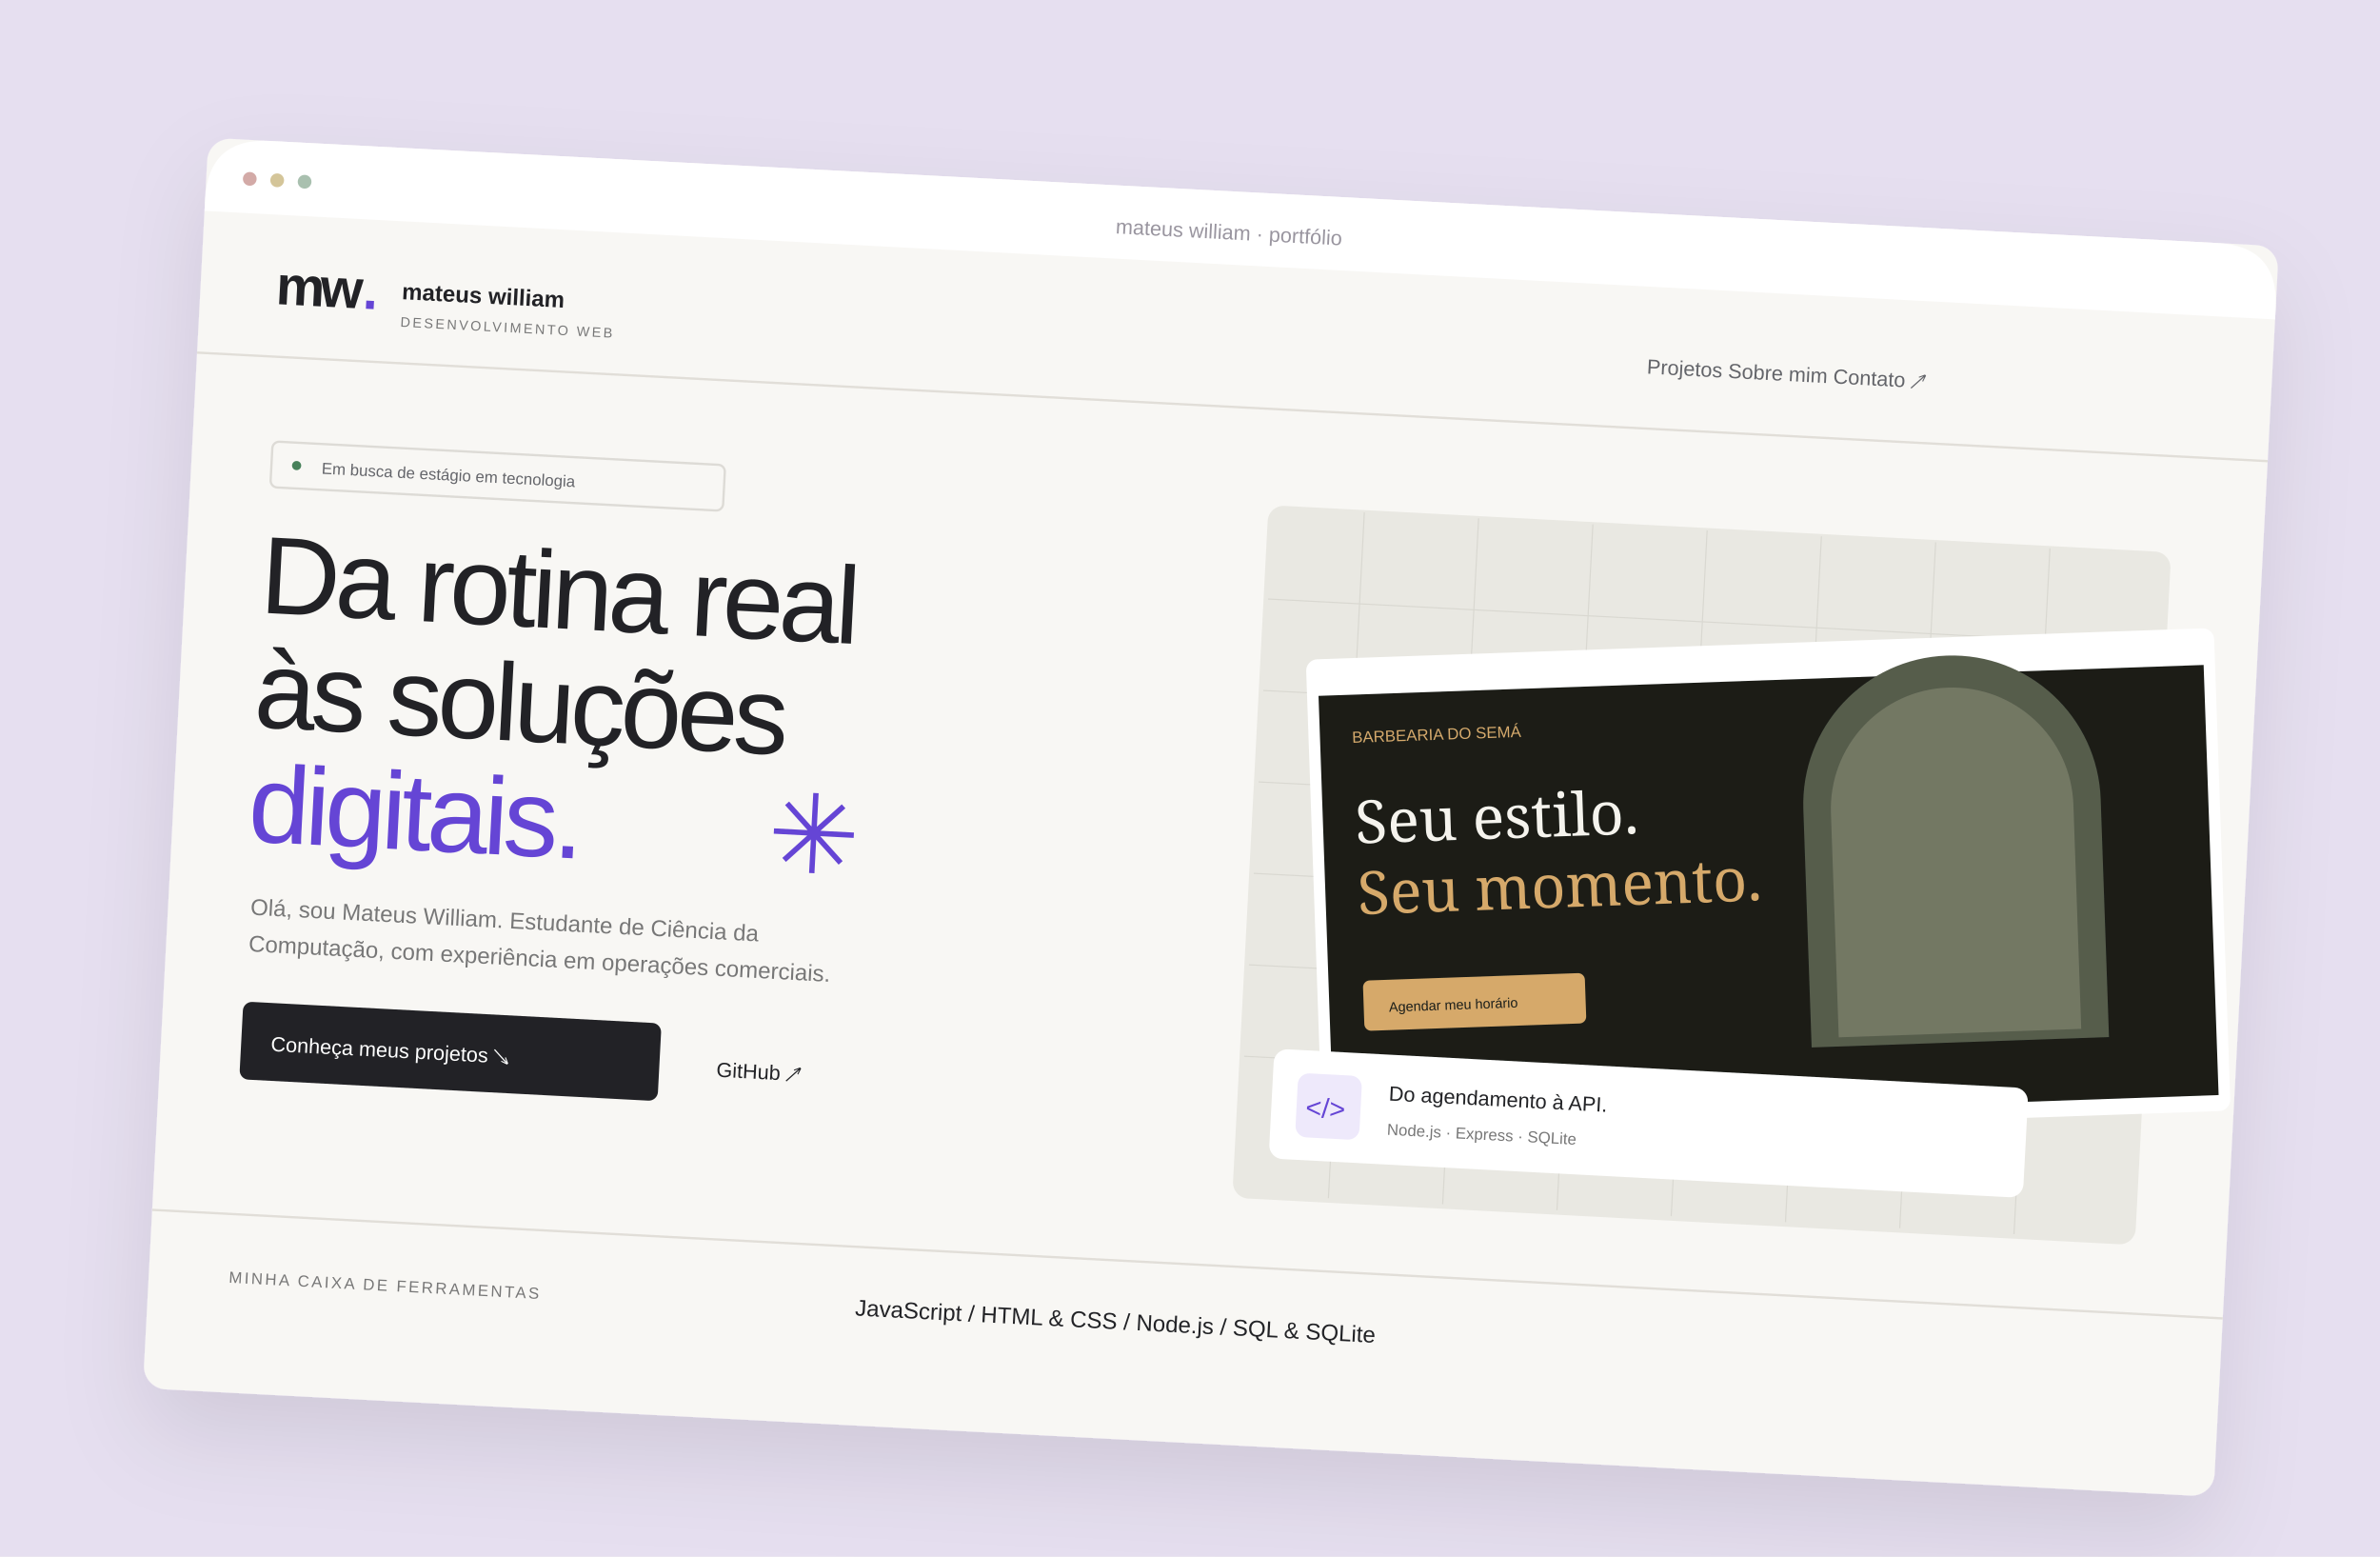
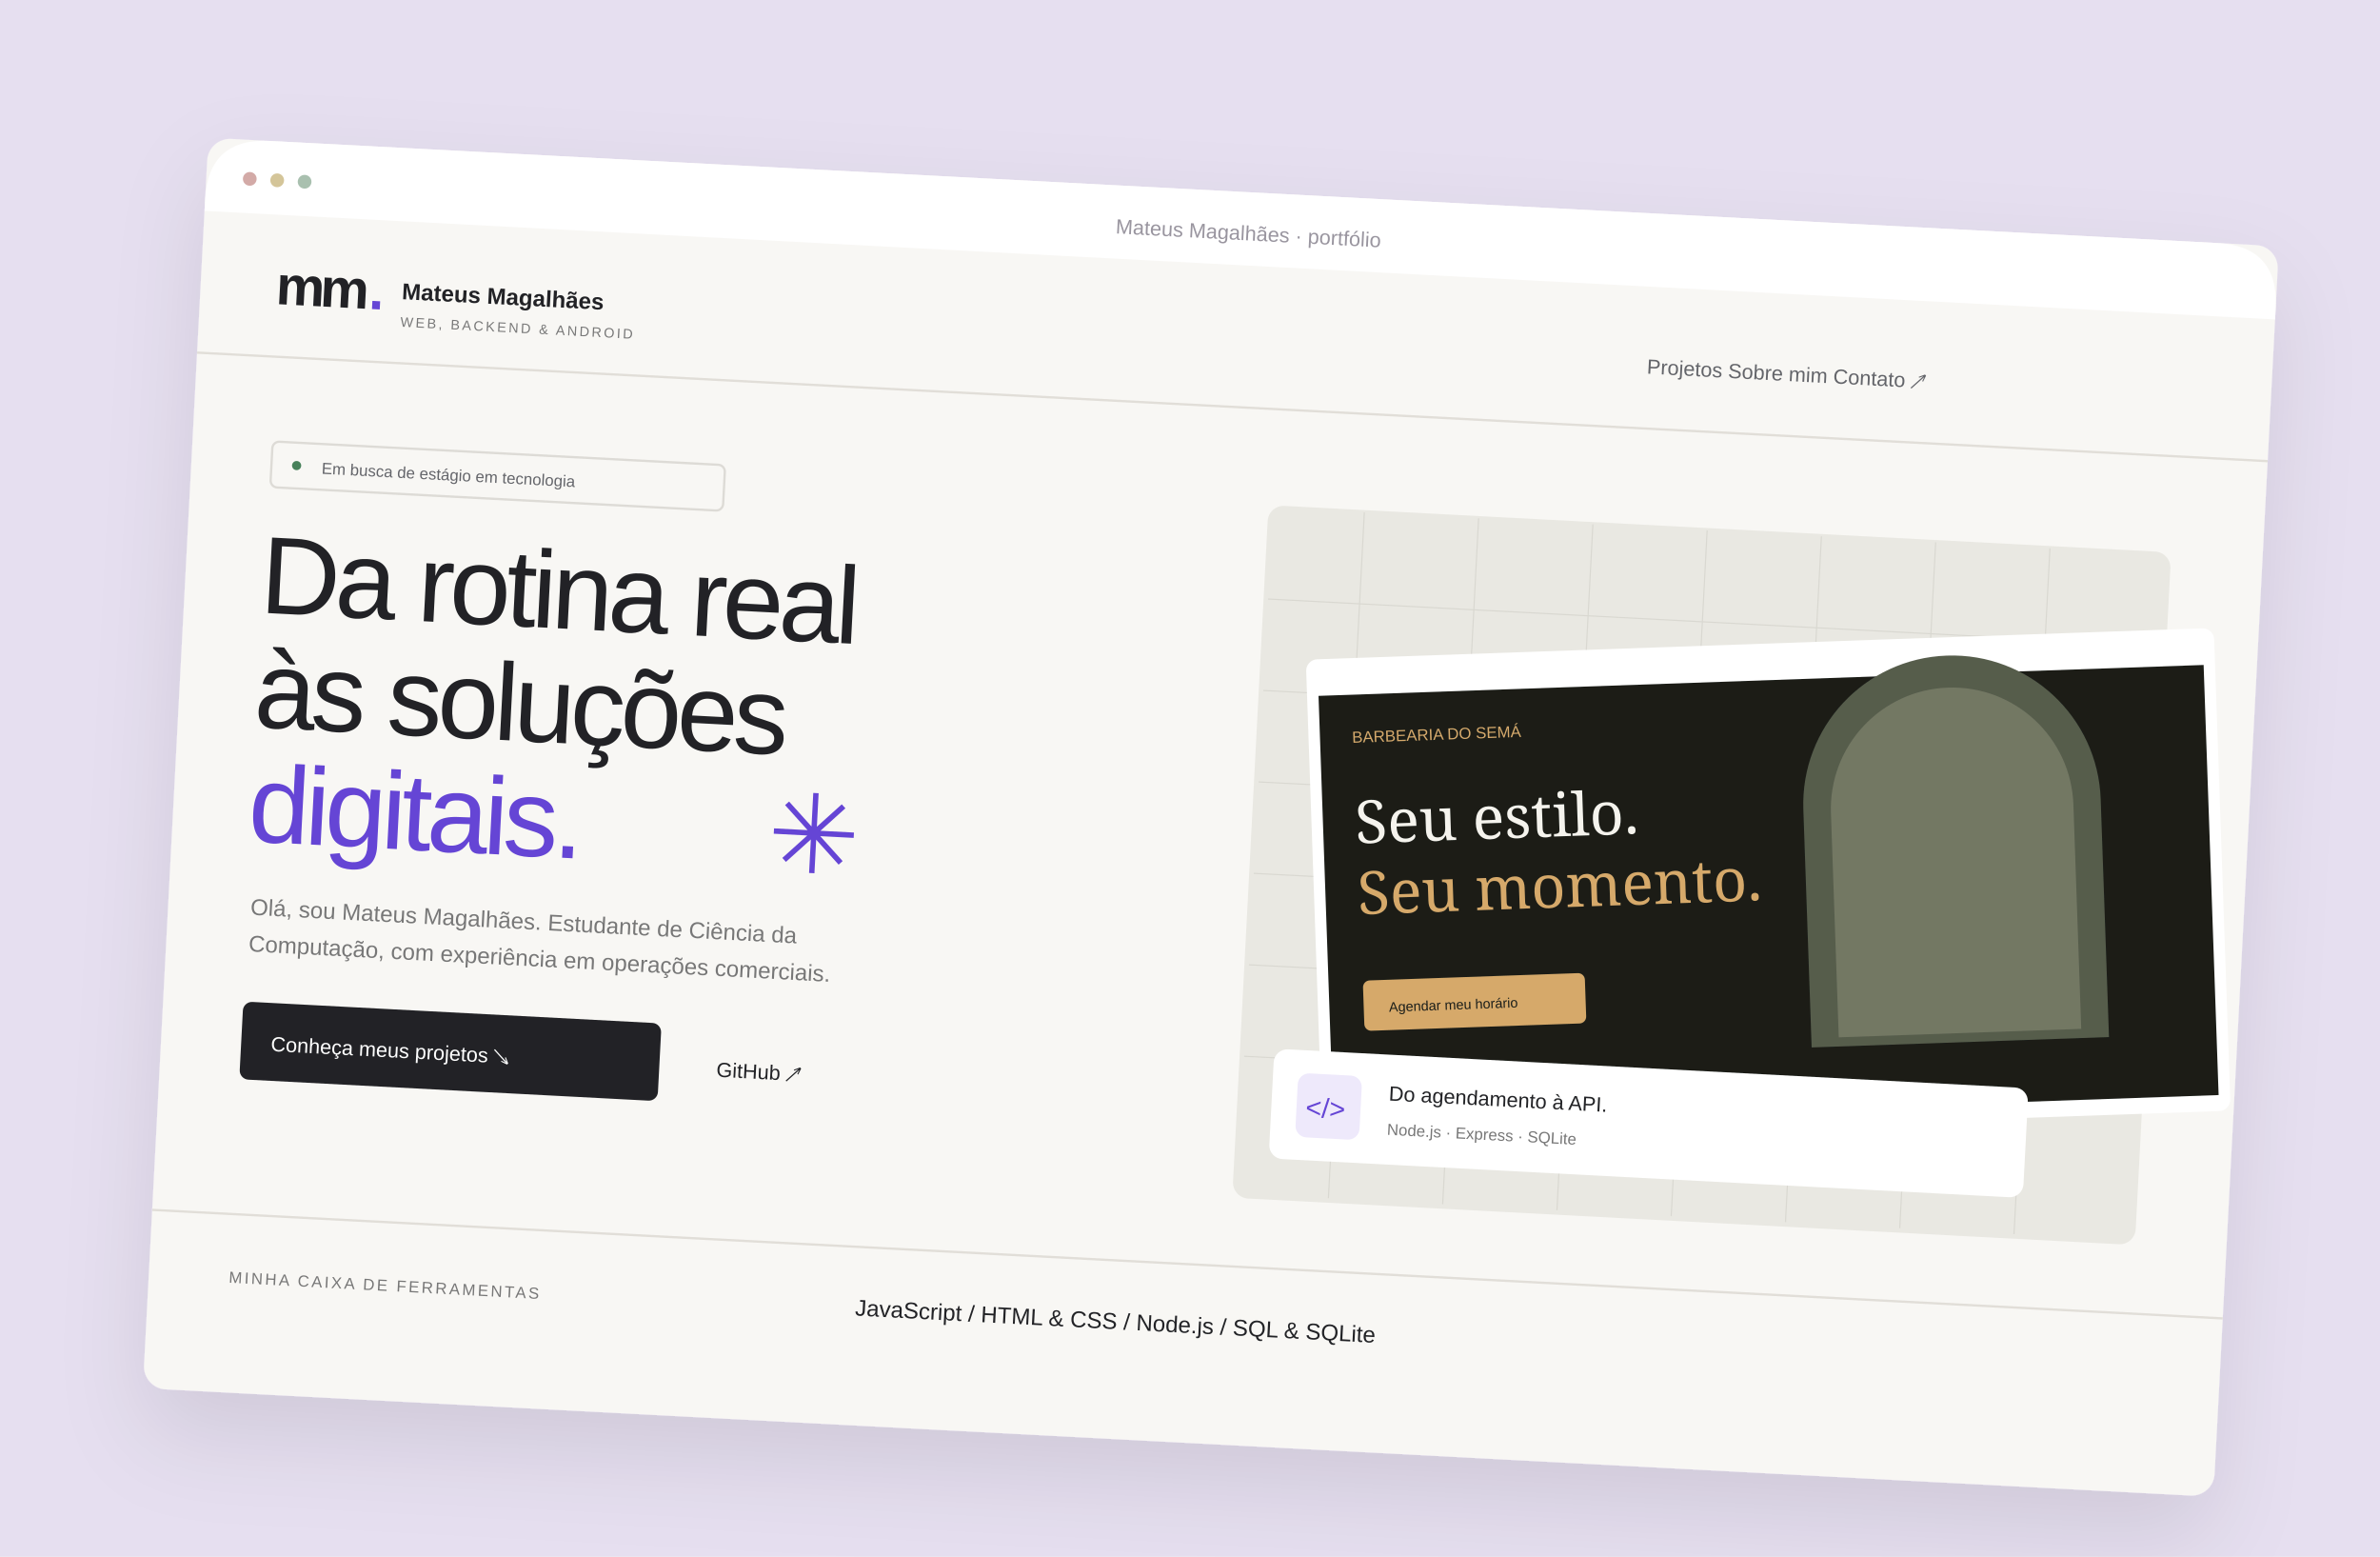
<svg xmlns="http://www.w3.org/2000/svg" width="1040" height="680" viewBox="0 0 1040 680" role="img">
  <defs>
    <filter id="s">
      <feDropShadow dx="0" dy="18" stdDeviation="20" flood-opacity=".10" />
    </filter>
  </defs>
  <rect width="1040" height="680" fill="#e6dff0" />
  <g transform="rotate(3 520 340)" filter="url(#s)">
    <rect x="77" y="83" width="906" height="547" rx="10" fill="#f8f7f4" />
    <path d="M77 110q0-27 27-27h852q27 0 27 27v5H77Z" fill="#fff" />
    <circle cx="96" cy="100" r="3" fill="#d3aaa7" />
    <circle cx="108" cy="100" r="3" fill="#d4c599" />
    <circle cx="120" cy="100" r="3" fill="#a9c0af" />
-     <text x="475" y="104" font-family="Arial,Helvetica,sans-serif" font-size="9" fill="#99959f">mateus william · portfólio</text>
+     <text x="475" y="104" font-family="Arial,Helvetica,sans-serif" font-size="9" fill="#99959f">Mateus Magalhães · portfólio</text>
    <path d="M77 177H983" stroke="#e1ded8" />
-     <text x="110" y="154" font-family="Arial,Helvetica,sans-serif" font-size="24" font-weight="bold" letter-spacing="-2" fill="#232427">mw<tspan fill="#6545d5">.</tspan>
+     <text x="110" y="154" font-family="Arial,Helvetica,sans-serif" font-size="24" font-weight="bold" letter-spacing="-2" fill="#232427">mm<tspan fill="#6545d5">.</tspan>
    </text>
-     <text x="165" y="149" font-family="Arial,Helvetica,sans-serif" font-size="10" font-weight="bold" fill="#232427">mateus william</text>
-     <text x="165" y="161" font-family="Arial,Helvetica,sans-serif" font-size="6" letter-spacing="1" fill="#777">DESENVOLVIMENTO WEB</text>
+     <text x="165" y="149" font-family="Arial,Helvetica,sans-serif" font-size="10" font-weight="bold" fill="#232427">Mateus Magalhães</text>
+     <text x="165" y="161" font-family="Arial,Helvetica,sans-serif" font-size="6" letter-spacing="1" fill="#777">WEB, BACKEND &amp; ANDROID</text>
    <text x="710" y="153" font-family="Arial,Helvetica,sans-serif" font-size="9" fill="#64656a">Projetos       Sobre mim       Contato ↗</text>
    <rect x="112" y="214" width="198" height="20" rx="3" stroke="#dddbd6" fill="none" />
    <circle cx="123" cy="224" r="2" fill="#47815a" />
    <text x="134" y="227" font-family="Arial,Helvetica,sans-serif" font-size="7" fill="#64656a">Em busca de estágio em tecnologia</text>
    <text x="110" y="289" font-family="Arial,Helvetica,sans-serif" font-size="48" fill="#232427" letter-spacing="-2">Da rotina real</text>
    <text x="110" y="339" font-family="Arial,Helvetica,sans-serif" font-size="48" fill="#232427" letter-spacing="-2">às soluções</text>
    <text x="110" y="389" font-family="Arial,Helvetica,sans-serif" font-size="48" fill="#6545d5" letter-spacing="-2">digitais.</text>
    <text x="337" y="390" font-family="Arial,Helvetica,sans-serif" font-size="48" fill="#6545d5">✳</text>
-     <text x="113" y="421" font-family="Arial,Helvetica,sans-serif" font-size="10" fill="#777">Olá, sou Mateus William. Estudante de Ciência da</text>
+     <text x="113" y="421" font-family="Arial,Helvetica,sans-serif" font-size="10" fill="#777">Olá, sou Mateus Magalhães. Estudante de Ciência da</text>
    <text x="113" y="437" font-family="Arial,Helvetica,sans-serif" font-size="10" fill="#777">Computação, com experiência em operações comerciais.</text>
    <rect x="112" y="459" width="183" height="34" rx="4" fill="#232427" />
    <text x="125" y="480" font-family="Arial,Helvetica,sans-serif" font-size="9" fill="white">Conheça meus projetos       ↘</text>
    <text x="320" y="481" font-family="Arial,Helvetica,sans-serif" font-size="9" fill="#232427">GitHub ↗</text>
    <rect x="548" y="219" width="395" height="303" rx="7" fill="#e9e8e2" />
    <path d="M550 260h390M550 300h390M550 340h390M550 380h390M550 420h390M550 460h390M590 220v300M640 220v300M690 220v300M740 220v300M790 220v300M840 220v300M890 220v300" stroke="#d9d8d1" stroke-width=".5" />
    <g transform="rotate(-5 750 360)">
      <rect x="575" y="270" width="397" height="211" rx="5" fill="white" />
      <rect x="580" y="286" width="387" height="188" fill="#1b1e19" />
      <text x="594" y="307" font-family="Arial,Helvetica,sans-serif" font-size="7" fill="#d6a96b">BARBEARIA DO SEMÁ</text>
      <text x="594" y="351" font-family="Georgia,serif" font-size="26" fill="#f5f3ed">Seu estilo.</text>
      <text x="594" y="382" font-family="Georgia,serif" font-size="26" fill="#d6a96b">Seu momento.</text>
      <rect x="595" y="411" width="97" height="22" rx="3" fill="#d6a96b" />
      <text x="606" y="425" font-family="Arial,Helvetica,sans-serif" font-size="6" fill="#1b1e19">Agendar meu horário</text>
      <path d="M790 447V343a65 65 0 0 1 130 0v104Z" fill="#575d4c" />
      <path d="M802 443V345a53 53 0 0 1 106 0v98Z" fill="#737864" />
    </g>
    <rect x="563" y="456" width="330" height="48" rx="6" fill="white" />
    <rect x="574" y="466" width="28" height="28" rx="5" fill="#eee9fb" />
    <text x="578" y="485" font-family="Arial,Helvetica,sans-serif" font-size="12" fill="#6545d5">&lt;/&gt;</text>
    <text x="614" y="476" font-family="Arial,Helvetica,sans-serif" font-size="9" fill="#232427">Do agendamento à API.</text>
    <text x="614" y="491" font-family="Arial,Helvetica,sans-serif" font-size="7" fill="#777">Node.js · Express · SQLite</text>
    <path d="M77 552H983" stroke="#e1ded8" />
    <text x="112" y="582" font-family="Arial,Helvetica,sans-serif" font-size="7" fill="#777" letter-spacing="1">MINHA CAIXA DE FERRAMENTAS</text>
    <text x="386" y="582" font-family="Arial,Helvetica,sans-serif" font-size="10" fill="#232427">JavaScript     /     HTML &amp; CSS     /     Node.js     /     SQL &amp; SQLite</text>
  </g>
</svg>
